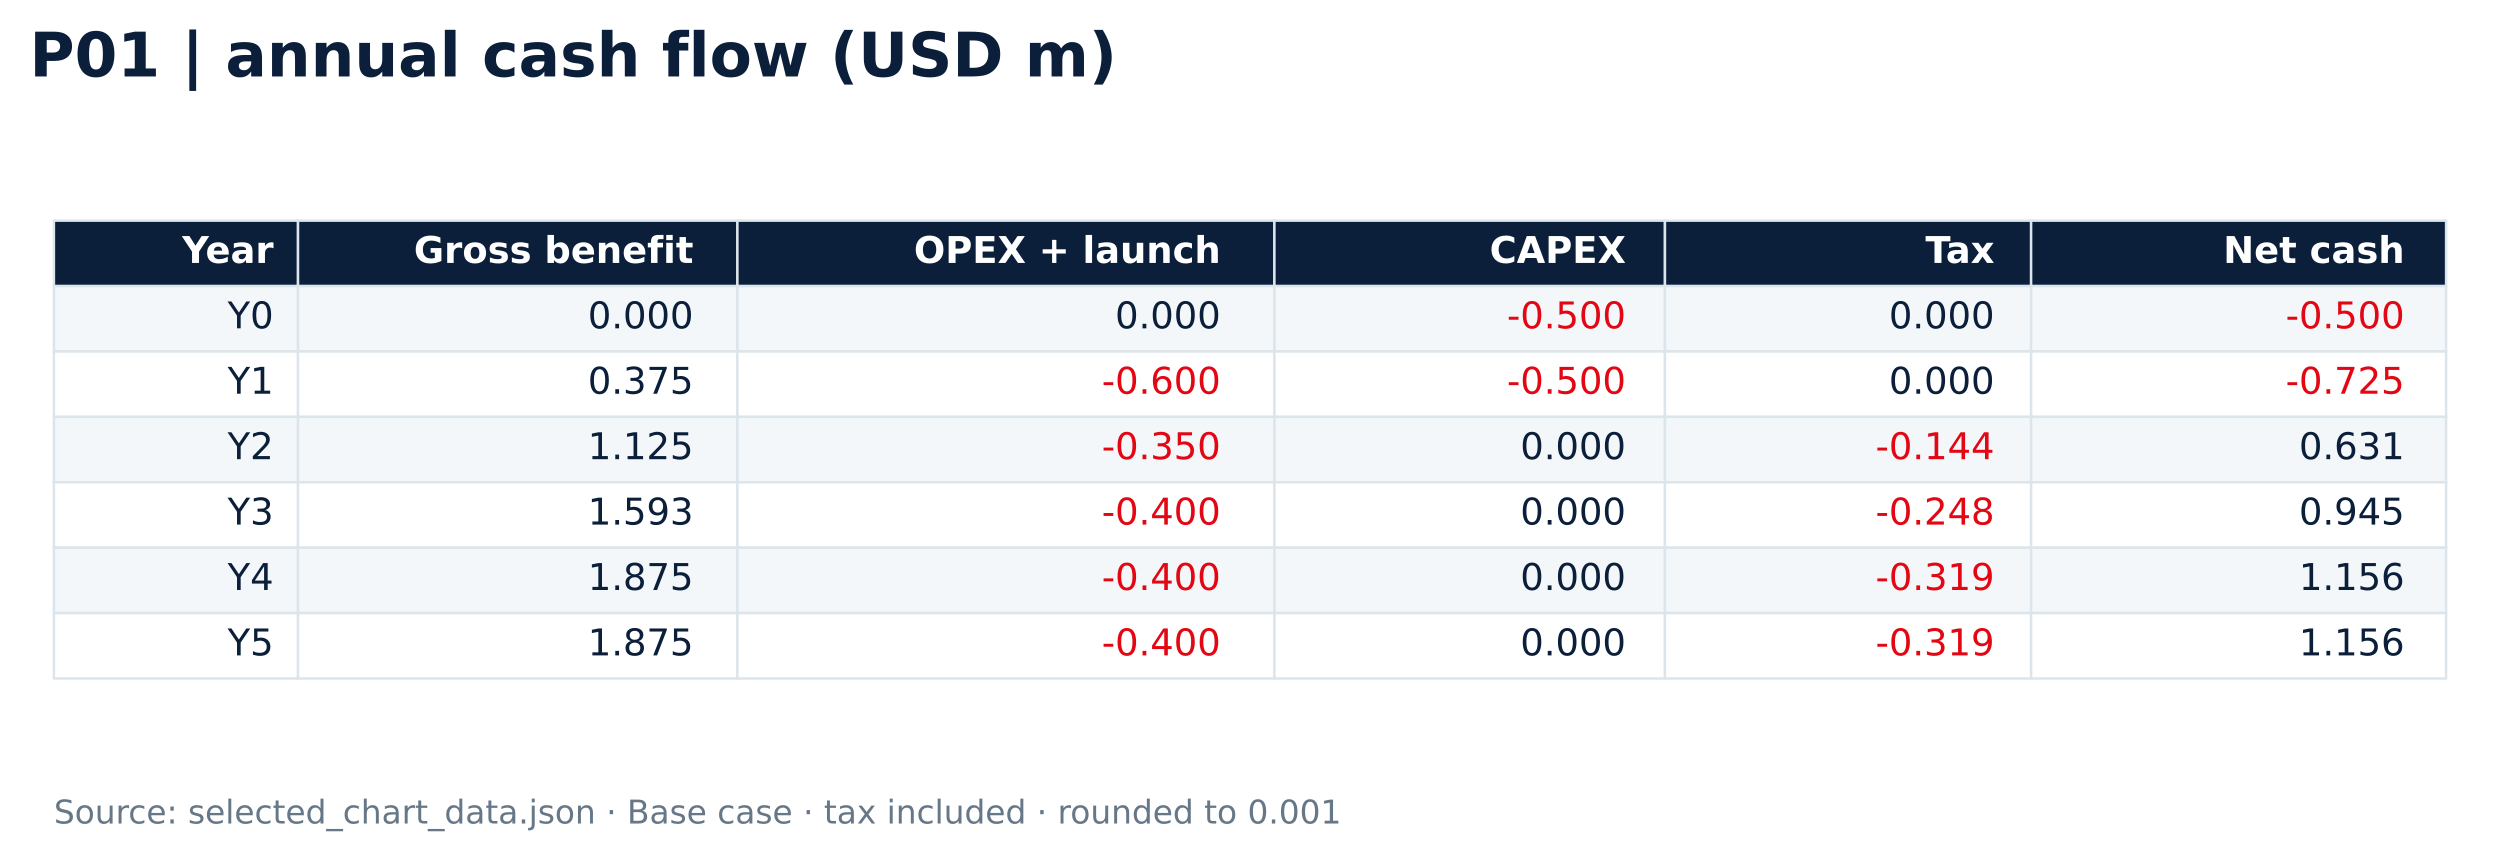
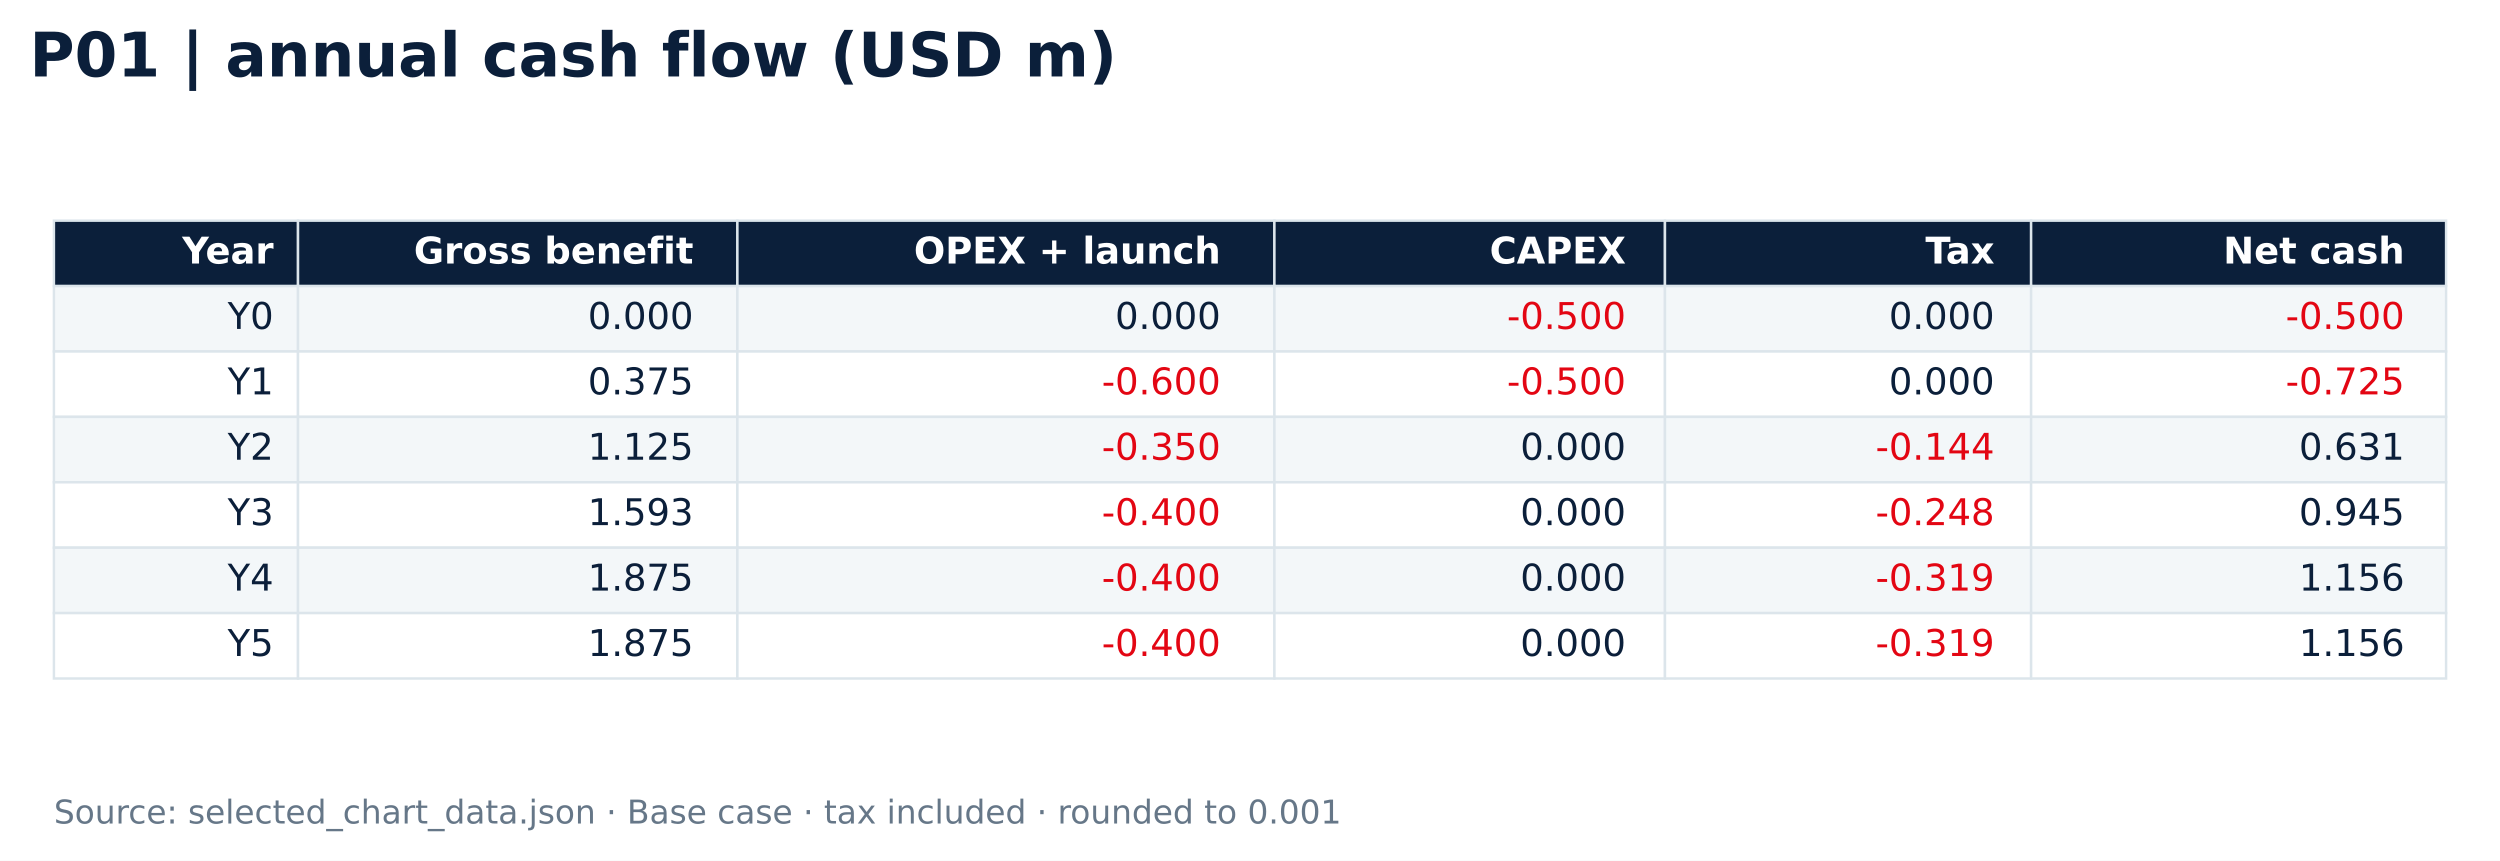
- <svg xmlns="http://www.w3.org/2000/svg" width="609.984pt" height="210.056pt" viewBox="0 0 609.984 210.056" version="1.1">
+ <svg xmlns="http://www.w3.org/2000/svg" width="609.984pt" height="210.02pt" viewBox="0 0 609.984 210.02" version="1.1">
  <defs>
    <style type="text/css">*{stroke-linejoin: round; stroke-linecap: butt}</style>
  </defs>
  <g id="figure_1">
    <g id="patch_1">
-       <path d="M 0 210.056  L 609.984 210.056  L 609.984 0  L 0 0  z " style="fill: #ffffff" />
+       <path d="M 0 210.02  L 609.984 210.02  L 609.984 0  L 0 0  z " style="fill: #ffffff" />
    </g>
    <g id="axes_1">
      <g id="table_1">
        <g id="patch_2">
          <path d="M 13.156 69.799  L 72.714 69.799  L 72.714 53.841  L 13.156 53.841  z " style="fill: #0b1f3a; stroke: #dce5eb; stroke-width: 0.6; stroke-linejoin: miter" />
        </g>
        <g id="text_1">
-           <text style="font-weight: 700; font-size: 9px; font-family: 'DejaVu Sans'; text-anchor: end; fill: #ffffff" x="66.758" y="64.158" transform="rotate(-0 66.7584 64.15785)">Year</text>
+           <text style="font-weight: 700; font-size: 9px; font-family: 'DejaVu Sans'; text-anchor: end; fill: #ffffff" x="66.758" y="64.303" transform="rotate(-0 66.7584 64.30339)">Year</text>
        </g>
        <g id="patch_3">
          <path d="M 72.714 69.799  L 179.919 69.799  L 179.919 53.841  L 72.714 53.841  z " style="fill: #0b1f3a; stroke: #dce5eb; stroke-width: 0.6; stroke-linejoin: miter" />
        </g>
        <g id="text_2">
-           <text style="font-weight: 700; font-size: 9px; font-family: 'DejaVu Sans'; text-anchor: end; fill: #ffffff" x="169.199" y="64.158" transform="rotate(-0 169.1988 64.1582)">Gross benefit</text>
+           <text style="font-weight: 700; font-size: 9px; font-family: 'DejaVu Sans'; text-anchor: end; fill: #ffffff" x="169.199" y="64.303" transform="rotate(-0 169.1988 64.30339)">Gross benefit</text>
        </g>
        <g id="patch_4">
          <path d="M 179.919 69.799  L 310.948 69.799  L 310.948 53.841  L 179.919 53.841  z " style="fill: #0b1f3a; stroke: #dce5eb; stroke-width: 0.6; stroke-linejoin: miter" />
        </g>
        <g id="text_3">
-           <text style="font-weight: 700; font-size: 9px; font-family: 'DejaVu Sans'; text-anchor: end; fill: #ffffff" x="297.845" y="64.158" transform="rotate(-0 297.845 64.1582)">OPEX + launch</text>
+           <text style="font-weight: 700; font-size: 9px; font-family: 'DejaVu Sans'; text-anchor: end; fill: #ffffff" x="297.845" y="64.303" transform="rotate(-0 297.845 64.30339)">OPEX + launch</text>
        </g>
        <g id="patch_5">
          <path d="M 310.948 69.799  L 406.241 69.799  L 406.241 53.841  L 310.948 53.841  z " style="fill: #0b1f3a; stroke: #dce5eb; stroke-width: 0.6; stroke-linejoin: miter" />
        </g>
        <g id="text_4">
-           <text style="font-weight: 700; font-size: 9px; font-family: 'DejaVu Sans'; text-anchor: end; fill: #ffffff" x="396.712" y="64.158" transform="rotate(-0 396.7119 64.15785)">CAPEX</text>
+           <text style="font-weight: 700; font-size: 9px; font-family: 'DejaVu Sans'; text-anchor: end; fill: #ffffff" x="396.712" y="64.303" transform="rotate(-0 396.7119 64.30339)">CAPEX</text>
        </g>
        <g id="patch_6">
          <path d="M 406.241 69.799  L 495.579 69.799  L 495.579 53.841  L 406.241 53.841  z " style="fill: #0b1f3a; stroke: #dce5eb; stroke-width: 0.6; stroke-linejoin: miter" />
        </g>
        <g id="text_5">
-           <text style="font-weight: 700; font-size: 9px; font-family: 'DejaVu Sans'; text-anchor: end; fill: #ffffff" x="486.645" y="64.158" transform="rotate(-0 486.6451 64.15785)">Tax</text>
+           <text style="font-weight: 700; font-size: 9px; font-family: 'DejaVu Sans'; text-anchor: end; fill: #ffffff" x="486.645" y="64.303" transform="rotate(-0 486.6451 64.30339)">Tax</text>
        </g>
        <g id="patch_7">
          <path d="M 495.579 69.799  L 596.828 69.799  L 596.828 53.841  L 495.579 53.841  z " style="fill: #0b1f3a; stroke: #dce5eb; stroke-width: 0.6; stroke-linejoin: miter" />
        </g>
        <g id="text_6">
-           <text style="font-weight: 700; font-size: 9px; font-family: 'DejaVu Sans'; text-anchor: end; fill: #ffffff" x="586.703" y="64.158" transform="rotate(-0 586.7032 64.1582)">Net cash</text>
+           <text style="font-weight: 700; font-size: 9px; font-family: 'DejaVu Sans'; text-anchor: end; fill: #ffffff" x="586.703" y="64.303" transform="rotate(-0 586.7032 64.30339)">Net cash</text>
        </g>
        <g id="patch_8">
          <path d="M 13.156 85.758  L 72.714 85.758  L 72.714 69.799  L 13.156 69.799  z " style="fill: #f3f7f9; stroke: #dce5eb; stroke-width: 0.6; stroke-linejoin: miter" />
        </g>
        <g id="text_7">
-           <text style="font-size: 9px; font-family: 'DejaVu Sans'; text-anchor: end; fill: #0b1f3a" x="66.758" y="80.116" transform="rotate(-0 66.7584 80.11629)">Y0</text>
+           <text style="font-size: 9px; font-family: 'DejaVu Sans'; text-anchor: end; fill: #0b1f3a" x="66.758" y="80.262" transform="rotate(-0 66.7584 80.26184)">Y0</text>
        </g>
        <g id="patch_9">
          <path d="M 72.714 85.758  L 179.919 85.758  L 179.919 69.799  L 72.714 69.799  z " style="fill: #f3f7f9; stroke: #dce5eb; stroke-width: 0.6; stroke-linejoin: miter" />
        </g>
        <g id="text_8">
-           <text style="font-size: 9px; font-family: 'DejaVu Sans'; text-anchor: end; fill: #0b1f3a" x="169.199" y="80.116" transform="rotate(-0 169.1988 80.11629)">0.000</text>
+           <text style="font-size: 9px; font-family: 'DejaVu Sans'; text-anchor: end; fill: #0b1f3a" x="169.199" y="80.262" transform="rotate(-0 169.1988 80.26184)">0.000</text>
        </g>
        <g id="patch_10">
          <path d="M 179.919 85.758  L 310.948 85.758  L 310.948 69.799  L 179.919 69.799  z " style="fill: #f3f7f9; stroke: #dce5eb; stroke-width: 0.6; stroke-linejoin: miter" />
        </g>
        <g id="text_9">
-           <text style="font-size: 9px; font-family: 'DejaVu Sans'; text-anchor: end; fill: #0b1f3a" x="297.845" y="80.116" transform="rotate(-0 297.845 80.11629)">0.000</text>
+           <text style="font-size: 9px; font-family: 'DejaVu Sans'; text-anchor: end; fill: #0b1f3a" x="297.845" y="80.262" transform="rotate(-0 297.845 80.26184)">0.000</text>
        </g>
        <g id="patch_11">
          <path d="M 310.948 85.758  L 406.241 85.758  L 406.241 69.799  L 310.948 69.799  z " style="fill: #f3f7f9; stroke: #dce5eb; stroke-width: 0.6; stroke-linejoin: miter" />
        </g>
        <g id="text_10">
-           <text style="font-size: 9px; font-family: 'DejaVu Sans'; text-anchor: end; fill: #e30613" x="396.712" y="80.116" transform="rotate(-0 396.7119 80.11629)">-0.500</text>
+           <text style="font-size: 9px; font-family: 'DejaVu Sans'; text-anchor: end; fill: #e30613" x="396.712" y="80.262" transform="rotate(-0 396.7119 80.26184)">-0.500</text>
        </g>
        <g id="patch_12">
          <path d="M 406.241 85.758  L 495.579 85.758  L 495.579 69.799  L 406.241 69.799  z " style="fill: #f3f7f9; stroke: #dce5eb; stroke-width: 0.6; stroke-linejoin: miter" />
        </g>
        <g id="text_11">
-           <text style="font-size: 9px; font-family: 'DejaVu Sans'; text-anchor: end; fill: #0b1f3a" x="486.645" y="80.116" transform="rotate(-0 486.6451 80.11629)">0.000</text>
+           <text style="font-size: 9px; font-family: 'DejaVu Sans'; text-anchor: end; fill: #0b1f3a" x="486.645" y="80.262" transform="rotate(-0 486.6451 80.26184)">0.000</text>
        </g>
        <g id="patch_13">
          <path d="M 495.579 85.758  L 596.828 85.758  L 596.828 69.799  L 495.579 69.799  z " style="fill: #f3f7f9; stroke: #dce5eb; stroke-width: 0.6; stroke-linejoin: miter" />
        </g>
        <g id="text_12">
-           <text style="font-size: 9px; font-family: 'DejaVu Sans'; text-anchor: end; fill: #e30613" x="586.703" y="80.116" transform="rotate(-0 586.7032 80.11629)">-0.500</text>
+           <text style="font-size: 9px; font-family: 'DejaVu Sans'; text-anchor: end; fill: #e30613" x="586.703" y="80.262" transform="rotate(-0 586.7032 80.26184)">-0.500</text>
        </g>
        <g id="patch_14">
          <path d="M 13.156 101.716  L 72.714 101.716  L 72.714 85.758  L 13.156 85.758  z " style="fill: #ffffff; stroke: #dce5eb; stroke-width: 0.6; stroke-linejoin: miter" />
        </g>
        <g id="text_13">
-           <text style="font-size: 9px; font-family: 'DejaVu Sans'; text-anchor: end; fill: #0b1f3a" x="66.758" y="96.075" transform="rotate(-0 66.7584 96.07473)">Y1</text>
+           <text style="font-size: 9px; font-family: 'DejaVu Sans'; text-anchor: end; fill: #0b1f3a" x="66.758" y="96.22" transform="rotate(-0 66.7584 96.22028)">Y1</text>
        </g>
        <g id="patch_15">
          <path d="M 72.714 101.716  L 179.919 101.716  L 179.919 85.758  L 72.714 85.758  z " style="fill: #ffffff; stroke: #dce5eb; stroke-width: 0.6; stroke-linejoin: miter" />
        </g>
        <g id="text_14">
-           <text style="font-size: 9px; font-family: 'DejaVu Sans'; text-anchor: end; fill: #0b1f3a" x="169.199" y="96.075" transform="rotate(-0 169.1988 96.07473)">0.375</text>
+           <text style="font-size: 9px; font-family: 'DejaVu Sans'; text-anchor: end; fill: #0b1f3a" x="169.199" y="96.22" transform="rotate(-0 169.1988 96.22028)">0.375</text>
        </g>
        <g id="patch_16">
          <path d="M 179.919 101.716  L 310.948 101.716  L 310.948 85.758  L 179.919 85.758  z " style="fill: #ffffff; stroke: #dce5eb; stroke-width: 0.6; stroke-linejoin: miter" />
        </g>
        <g id="text_15">
-           <text style="font-size: 9px; font-family: 'DejaVu Sans'; text-anchor: end; fill: #e30613" x="297.845" y="96.075" transform="rotate(-0 297.845 96.07473)">-0.600</text>
+           <text style="font-size: 9px; font-family: 'DejaVu Sans'; text-anchor: end; fill: #e30613" x="297.845" y="96.22" transform="rotate(-0 297.845 96.22028)">-0.600</text>
        </g>
        <g id="patch_17">
          <path d="M 310.948 101.716  L 406.241 101.716  L 406.241 85.758  L 310.948 85.758  z " style="fill: #ffffff; stroke: #dce5eb; stroke-width: 0.6; stroke-linejoin: miter" />
        </g>
        <g id="text_16">
-           <text style="font-size: 9px; font-family: 'DejaVu Sans'; text-anchor: end; fill: #e30613" x="396.712" y="96.075" transform="rotate(-0 396.7119 96.07473)">-0.500</text>
+           <text style="font-size: 9px; font-family: 'DejaVu Sans'; text-anchor: end; fill: #e30613" x="396.712" y="96.22" transform="rotate(-0 396.7119 96.22028)">-0.500</text>
        </g>
        <g id="patch_18">
          <path d="M 406.241 101.716  L 495.579 101.716  L 495.579 85.758  L 406.241 85.758  z " style="fill: #ffffff; stroke: #dce5eb; stroke-width: 0.6; stroke-linejoin: miter" />
        </g>
        <g id="text_17">
-           <text style="font-size: 9px; font-family: 'DejaVu Sans'; text-anchor: end; fill: #0b1f3a" x="486.645" y="96.075" transform="rotate(-0 486.6451 96.07473)">0.000</text>
+           <text style="font-size: 9px; font-family: 'DejaVu Sans'; text-anchor: end; fill: #0b1f3a" x="486.645" y="96.22" transform="rotate(-0 486.6451 96.22028)">0.000</text>
        </g>
        <g id="patch_19">
          <path d="M 495.579 101.716  L 596.828 101.716  L 596.828 85.758  L 495.579 85.758  z " style="fill: #ffffff; stroke: #dce5eb; stroke-width: 0.6; stroke-linejoin: miter" />
        </g>
        <g id="text_18">
-           <text style="font-size: 9px; font-family: 'DejaVu Sans'; text-anchor: end; fill: #e30613" x="586.703" y="96.075" transform="rotate(-0 586.7032 96.07473)">-0.725</text>
+           <text style="font-size: 9px; font-family: 'DejaVu Sans'; text-anchor: end; fill: #e30613" x="586.703" y="96.22" transform="rotate(-0 586.7032 96.22028)">-0.725</text>
        </g>
        <g id="patch_20">
          <path d="M 13.156 117.675  L 72.714 117.675  L 72.714 101.716  L 13.156 101.716  z " style="fill: #f3f7f9; stroke: #dce5eb; stroke-width: 0.6; stroke-linejoin: miter" />
        </g>
        <g id="text_19">
-           <text style="font-size: 9px; font-family: 'DejaVu Sans'; text-anchor: end; fill: #0b1f3a" x="66.758" y="112.033" transform="rotate(-0 66.7584 112.0332)">Y2</text>
+           <text style="font-size: 9px; font-family: 'DejaVu Sans'; text-anchor: end; fill: #0b1f3a" x="66.758" y="112.179" transform="rotate(-0 66.7584 112.1787)">Y2</text>
        </g>
        <g id="patch_21">
          <path d="M 72.714 117.675  L 179.919 117.675  L 179.919 101.716  L 72.714 101.716  z " style="fill: #f3f7f9; stroke: #dce5eb; stroke-width: 0.6; stroke-linejoin: miter" />
        </g>
        <g id="text_20">
-           <text style="font-size: 9px; font-family: 'DejaVu Sans'; text-anchor: end; fill: #0b1f3a" x="169.199" y="112.033" transform="rotate(-0 169.1988 112.0332)">1.125</text>
+           <text style="font-size: 9px; font-family: 'DejaVu Sans'; text-anchor: end; fill: #0b1f3a" x="169.199" y="112.179" transform="rotate(-0 169.1988 112.1787)">1.125</text>
        </g>
        <g id="patch_22">
          <path d="M 179.919 117.675  L 310.948 117.675  L 310.948 101.716  L 179.919 101.716  z " style="fill: #f3f7f9; stroke: #dce5eb; stroke-width: 0.6; stroke-linejoin: miter" />
        </g>
        <g id="text_21">
-           <text style="font-size: 9px; font-family: 'DejaVu Sans'; text-anchor: end; fill: #e30613" x="297.845" y="112.033" transform="rotate(-0 297.845 112.0332)">-0.350</text>
+           <text style="font-size: 9px; font-family: 'DejaVu Sans'; text-anchor: end; fill: #e30613" x="297.845" y="112.179" transform="rotate(-0 297.845 112.1787)">-0.350</text>
        </g>
        <g id="patch_23">
          <path d="M 310.948 117.675  L 406.241 117.675  L 406.241 101.716  L 310.948 101.716  z " style="fill: #f3f7f9; stroke: #dce5eb; stroke-width: 0.6; stroke-linejoin: miter" />
        </g>
        <g id="text_22">
-           <text style="font-size: 9px; font-family: 'DejaVu Sans'; text-anchor: end; fill: #0b1f3a" x="396.712" y="112.033" transform="rotate(-0 396.7119 112.0332)">0.000</text>
+           <text style="font-size: 9px; font-family: 'DejaVu Sans'; text-anchor: end; fill: #0b1f3a" x="396.712" y="112.179" transform="rotate(-0 396.7119 112.1787)">0.000</text>
        </g>
        <g id="patch_24">
          <path d="M 406.241 117.675  L 495.579 117.675  L 495.579 101.716  L 406.241 101.716  z " style="fill: #f3f7f9; stroke: #dce5eb; stroke-width: 0.6; stroke-linejoin: miter" />
        </g>
        <g id="text_23">
-           <text style="font-size: 9px; font-family: 'DejaVu Sans'; text-anchor: end; fill: #e30613" x="486.645" y="112.033" transform="rotate(-0 486.6451 112.0332)">-0.144</text>
+           <text style="font-size: 9px; font-family: 'DejaVu Sans'; text-anchor: end; fill: #e30613" x="486.645" y="112.179" transform="rotate(-0 486.6451 112.1787)">-0.144</text>
        </g>
        <g id="patch_25">
          <path d="M 495.579 117.675  L 596.828 117.675  L 596.828 101.716  L 495.579 101.716  z " style="fill: #f3f7f9; stroke: #dce5eb; stroke-width: 0.6; stroke-linejoin: miter" />
        </g>
        <g id="text_24">
-           <text style="font-size: 9px; font-family: 'DejaVu Sans'; text-anchor: end; fill: #0b1f3a" x="586.703" y="112.033" transform="rotate(-0 586.7032 112.0332)">0.631</text>
+           <text style="font-size: 9px; font-family: 'DejaVu Sans'; text-anchor: end; fill: #0b1f3a" x="586.703" y="112.179" transform="rotate(-0 586.7032 112.1787)">0.631</text>
        </g>
        <g id="patch_26">
          <path d="M 13.156 133.633  L 72.714 133.633  L 72.714 117.675  L 13.156 117.675  z " style="fill: #ffffff; stroke: #dce5eb; stroke-width: 0.6; stroke-linejoin: miter" />
        </g>
        <g id="text_25">
-           <text style="font-size: 9px; font-family: 'DejaVu Sans'; text-anchor: end; fill: #0b1f3a" x="66.758" y="127.992" transform="rotate(-0 66.7584 127.9916)">Y3</text>
+           <text style="font-size: 9px; font-family: 'DejaVu Sans'; text-anchor: end; fill: #0b1f3a" x="66.758" y="128.137" transform="rotate(-0 66.7584 128.1372)">Y3</text>
        </g>
        <g id="patch_27">
          <path d="M 72.714 133.633  L 179.919 133.633  L 179.919 117.675  L 72.714 117.675  z " style="fill: #ffffff; stroke: #dce5eb; stroke-width: 0.6; stroke-linejoin: miter" />
        </g>
        <g id="text_26">
-           <text style="font-size: 9px; font-family: 'DejaVu Sans'; text-anchor: end; fill: #0b1f3a" x="169.199" y="127.992" transform="rotate(-0 169.1988 127.9916)">1.593</text>
+           <text style="font-size: 9px; font-family: 'DejaVu Sans'; text-anchor: end; fill: #0b1f3a" x="169.199" y="128.137" transform="rotate(-0 169.1988 128.1372)">1.593</text>
        </g>
        <g id="patch_28">
          <path d="M 179.919 133.633  L 310.948 133.633  L 310.948 117.675  L 179.919 117.675  z " style="fill: #ffffff; stroke: #dce5eb; stroke-width: 0.6; stroke-linejoin: miter" />
        </g>
        <g id="text_27">
-           <text style="font-size: 9px; font-family: 'DejaVu Sans'; text-anchor: end; fill: #e30613" x="297.845" y="127.992" transform="rotate(-0 297.845 127.9916)">-0.400</text>
+           <text style="font-size: 9px; font-family: 'DejaVu Sans'; text-anchor: end; fill: #e30613" x="297.845" y="128.137" transform="rotate(-0 297.845 128.1372)">-0.400</text>
        </g>
        <g id="patch_29">
          <path d="M 310.948 133.633  L 406.241 133.633  L 406.241 117.675  L 310.948 117.675  z " style="fill: #ffffff; stroke: #dce5eb; stroke-width: 0.6; stroke-linejoin: miter" />
        </g>
        <g id="text_28">
-           <text style="font-size: 9px; font-family: 'DejaVu Sans'; text-anchor: end; fill: #0b1f3a" x="396.712" y="127.992" transform="rotate(-0 396.7119 127.9916)">0.000</text>
+           <text style="font-size: 9px; font-family: 'DejaVu Sans'; text-anchor: end; fill: #0b1f3a" x="396.712" y="128.137" transform="rotate(-0 396.7119 128.1372)">0.000</text>
        </g>
        <g id="patch_30">
          <path d="M 406.241 133.633  L 495.579 133.633  L 495.579 117.675  L 406.241 117.675  z " style="fill: #ffffff; stroke: #dce5eb; stroke-width: 0.6; stroke-linejoin: miter" />
        </g>
        <g id="text_29">
-           <text style="font-size: 9px; font-family: 'DejaVu Sans'; text-anchor: end; fill: #e30613" x="486.645" y="127.992" transform="rotate(-0 486.6451 127.9916)">-0.248</text>
+           <text style="font-size: 9px; font-family: 'DejaVu Sans'; text-anchor: end; fill: #e30613" x="486.645" y="128.137" transform="rotate(-0 486.6451 128.1372)">-0.248</text>
        </g>
        <g id="patch_31">
          <path d="M 495.579 133.633  L 596.828 133.633  L 596.828 117.675  L 495.579 117.675  z " style="fill: #ffffff; stroke: #dce5eb; stroke-width: 0.6; stroke-linejoin: miter" />
        </g>
        <g id="text_30">
-           <text style="font-size: 9px; font-family: 'DejaVu Sans'; text-anchor: end; fill: #0b1f3a" x="586.703" y="127.992" transform="rotate(-0 586.7032 127.9916)">0.945</text>
+           <text style="font-size: 9px; font-family: 'DejaVu Sans'; text-anchor: end; fill: #0b1f3a" x="586.703" y="128.137" transform="rotate(-0 586.7032 128.1372)">0.945</text>
        </g>
        <g id="patch_32">
          <path d="M 13.156 149.591  L 72.714 149.591  L 72.714 133.633  L 13.156 133.633  z " style="fill: #f3f7f9; stroke: #dce5eb; stroke-width: 0.6; stroke-linejoin: miter" />
        </g>
        <g id="text_31">
-           <text style="font-size: 9px; font-family: 'DejaVu Sans'; text-anchor: end; fill: #0b1f3a" x="66.758" y="143.95" transform="rotate(-0 66.7584 143.9501)">Y4</text>
+           <text style="font-size: 9px; font-family: 'DejaVu Sans'; text-anchor: end; fill: #0b1f3a" x="66.758" y="144.096" transform="rotate(-0 66.7584 144.0956)">Y4</text>
        </g>
        <g id="patch_33">
          <path d="M 72.714 149.591  L 179.919 149.591  L 179.919 133.633  L 72.714 133.633  z " style="fill: #f3f7f9; stroke: #dce5eb; stroke-width: 0.6; stroke-linejoin: miter" />
        </g>
        <g id="text_32">
-           <text style="font-size: 9px; font-family: 'DejaVu Sans'; text-anchor: end; fill: #0b1f3a" x="169.199" y="143.95" transform="rotate(-0 169.1988 143.9501)">1.875</text>
+           <text style="font-size: 9px; font-family: 'DejaVu Sans'; text-anchor: end; fill: #0b1f3a" x="169.199" y="144.096" transform="rotate(-0 169.1988 144.0956)">1.875</text>
        </g>
        <g id="patch_34">
          <path d="M 179.919 149.591  L 310.948 149.591  L 310.948 133.633  L 179.919 133.633  z " style="fill: #f3f7f9; stroke: #dce5eb; stroke-width: 0.6; stroke-linejoin: miter" />
        </g>
        <g id="text_33">
-           <text style="font-size: 9px; font-family: 'DejaVu Sans'; text-anchor: end; fill: #e30613" x="297.845" y="143.95" transform="rotate(-0 297.845 143.9501)">-0.400</text>
+           <text style="font-size: 9px; font-family: 'DejaVu Sans'; text-anchor: end; fill: #e30613" x="297.845" y="144.096" transform="rotate(-0 297.845 144.0956)">-0.400</text>
        </g>
        <g id="patch_35">
          <path d="M 310.948 149.591  L 406.241 149.591  L 406.241 133.633  L 310.948 133.633  z " style="fill: #f3f7f9; stroke: #dce5eb; stroke-width: 0.6; stroke-linejoin: miter" />
        </g>
        <g id="text_34">
-           <text style="font-size: 9px; font-family: 'DejaVu Sans'; text-anchor: end; fill: #0b1f3a" x="396.712" y="143.95" transform="rotate(-0 396.7119 143.9501)">0.000</text>
+           <text style="font-size: 9px; font-family: 'DejaVu Sans'; text-anchor: end; fill: #0b1f3a" x="396.712" y="144.096" transform="rotate(-0 396.7119 144.0956)">0.000</text>
        </g>
        <g id="patch_36">
          <path d="M 406.241 149.591  L 495.579 149.591  L 495.579 133.633  L 406.241 133.633  z " style="fill: #f3f7f9; stroke: #dce5eb; stroke-width: 0.6; stroke-linejoin: miter" />
        </g>
        <g id="text_35">
-           <text style="font-size: 9px; font-family: 'DejaVu Sans'; text-anchor: end; fill: #e30613" x="486.645" y="143.95" transform="rotate(-0 486.6451 143.9501)">-0.319</text>
+           <text style="font-size: 9px; font-family: 'DejaVu Sans'; text-anchor: end; fill: #e30613" x="486.645" y="144.096" transform="rotate(-0 486.6451 144.0956)">-0.319</text>
        </g>
        <g id="patch_37">
          <path d="M 495.579 149.591  L 596.828 149.591  L 596.828 133.633  L 495.579 133.633  z " style="fill: #f3f7f9; stroke: #dce5eb; stroke-width: 0.6; stroke-linejoin: miter" />
        </g>
        <g id="text_36">
-           <text style="font-size: 9px; font-family: 'DejaVu Sans'; text-anchor: end; fill: #0b1f3a" x="586.703" y="143.95" transform="rotate(-0 586.7032 143.9501)">1.156</text>
+           <text style="font-size: 9px; font-family: 'DejaVu Sans'; text-anchor: end; fill: #0b1f3a" x="586.703" y="144.096" transform="rotate(-0 586.7032 144.0956)">1.156</text>
        </g>
        <g id="patch_38">
          <path d="M 13.156 165.55  L 72.714 165.55  L 72.714 149.591  L 13.156 149.591  z " style="fill: #ffffff; stroke: #dce5eb; stroke-width: 0.6; stroke-linejoin: miter" />
        </g>
        <g id="text_37">
-           <text style="font-size: 9px; font-family: 'DejaVu Sans'; text-anchor: end; fill: #0b1f3a" x="66.758" y="159.908" transform="rotate(-0 66.7584 159.9085)">Y5</text>
+           <text style="font-size: 9px; font-family: 'DejaVu Sans'; text-anchor: end; fill: #0b1f3a" x="66.758" y="160.054" transform="rotate(-0 66.7584 160.054)">Y5</text>
        </g>
        <g id="patch_39">
          <path d="M 72.714 165.55  L 179.919 165.55  L 179.919 149.591  L 72.714 149.591  z " style="fill: #ffffff; stroke: #dce5eb; stroke-width: 0.6; stroke-linejoin: miter" />
        </g>
        <g id="text_38">
-           <text style="font-size: 9px; font-family: 'DejaVu Sans'; text-anchor: end; fill: #0b1f3a" x="169.199" y="159.908" transform="rotate(-0 169.1988 159.9085)">1.875</text>
+           <text style="font-size: 9px; font-family: 'DejaVu Sans'; text-anchor: end; fill: #0b1f3a" x="169.199" y="160.054" transform="rotate(-0 169.1988 160.054)">1.875</text>
        </g>
        <g id="patch_40">
          <path d="M 179.919 165.55  L 310.948 165.55  L 310.948 149.591  L 179.919 149.591  z " style="fill: #ffffff; stroke: #dce5eb; stroke-width: 0.6; stroke-linejoin: miter" />
        </g>
        <g id="text_39">
-           <text style="font-size: 9px; font-family: 'DejaVu Sans'; text-anchor: end; fill: #e30613" x="297.845" y="159.908" transform="rotate(-0 297.845 159.9085)">-0.400</text>
+           <text style="font-size: 9px; font-family: 'DejaVu Sans'; text-anchor: end; fill: #e30613" x="297.845" y="160.054" transform="rotate(-0 297.845 160.054)">-0.400</text>
        </g>
        <g id="patch_41">
          <path d="M 310.948 165.55  L 406.241 165.55  L 406.241 149.591  L 310.948 149.591  z " style="fill: #ffffff; stroke: #dce5eb; stroke-width: 0.6; stroke-linejoin: miter" />
        </g>
        <g id="text_40">
-           <text style="font-size: 9px; font-family: 'DejaVu Sans'; text-anchor: end; fill: #0b1f3a" x="396.712" y="159.908" transform="rotate(-0 396.7119 159.9085)">0.000</text>
+           <text style="font-size: 9px; font-family: 'DejaVu Sans'; text-anchor: end; fill: #0b1f3a" x="396.712" y="160.054" transform="rotate(-0 396.7119 160.054)">0.000</text>
        </g>
        <g id="patch_42">
          <path d="M 406.241 165.55  L 495.579 165.55  L 495.579 149.591  L 406.241 149.591  z " style="fill: #ffffff; stroke: #dce5eb; stroke-width: 0.6; stroke-linejoin: miter" />
        </g>
        <g id="text_41">
-           <text style="font-size: 9px; font-family: 'DejaVu Sans'; text-anchor: end; fill: #e30613" x="486.645" y="159.908" transform="rotate(-0 486.6451 159.9085)">-0.319</text>
+           <text style="font-size: 9px; font-family: 'DejaVu Sans'; text-anchor: end; fill: #e30613" x="486.645" y="160.054" transform="rotate(-0 486.6451 160.054)">-0.319</text>
        </g>
        <g id="patch_43">
          <path d="M 495.579 165.55  L 596.828 165.55  L 596.828 149.591  L 495.579 149.591  z " style="fill: #ffffff; stroke: #dce5eb; stroke-width: 0.6; stroke-linejoin: miter" />
        </g>
        <g id="text_42">
-           <text style="font-size: 9px; font-family: 'DejaVu Sans'; text-anchor: end; fill: #0b1f3a" x="586.703" y="159.908" transform="rotate(-0 586.7032 159.9085)">1.156</text>
+           <text style="font-size: 9px; font-family: 'DejaVu Sans'; text-anchor: end; fill: #0b1f3a" x="586.703" y="160.054" transform="rotate(-0 586.7032 160.054)">1.156</text>
        </g>
      </g>
      <g id="text_43">
        <text style="font-size: 8px; font-family: 'DejaVu Sans'; text-anchor: start; fill: #667788" x="13.156" y="200.934" transform="rotate(-0 13.15584 200.9337)">Source: selected_chart_data.json · Base case · tax included · rounded to 0.001</text>
      </g>
      <g id="text_44">
        <text style="font-weight: 700; font-size: 15px; font-family: 'DejaVu Sans'; text-anchor: start; fill: #0b1f3a" x="7.2" y="18.663" transform="rotate(-0 7.2 18.66328)">P01 | annual cash flow (USD m)</text>
      </g>
    </g>
  </g>
</svg>
